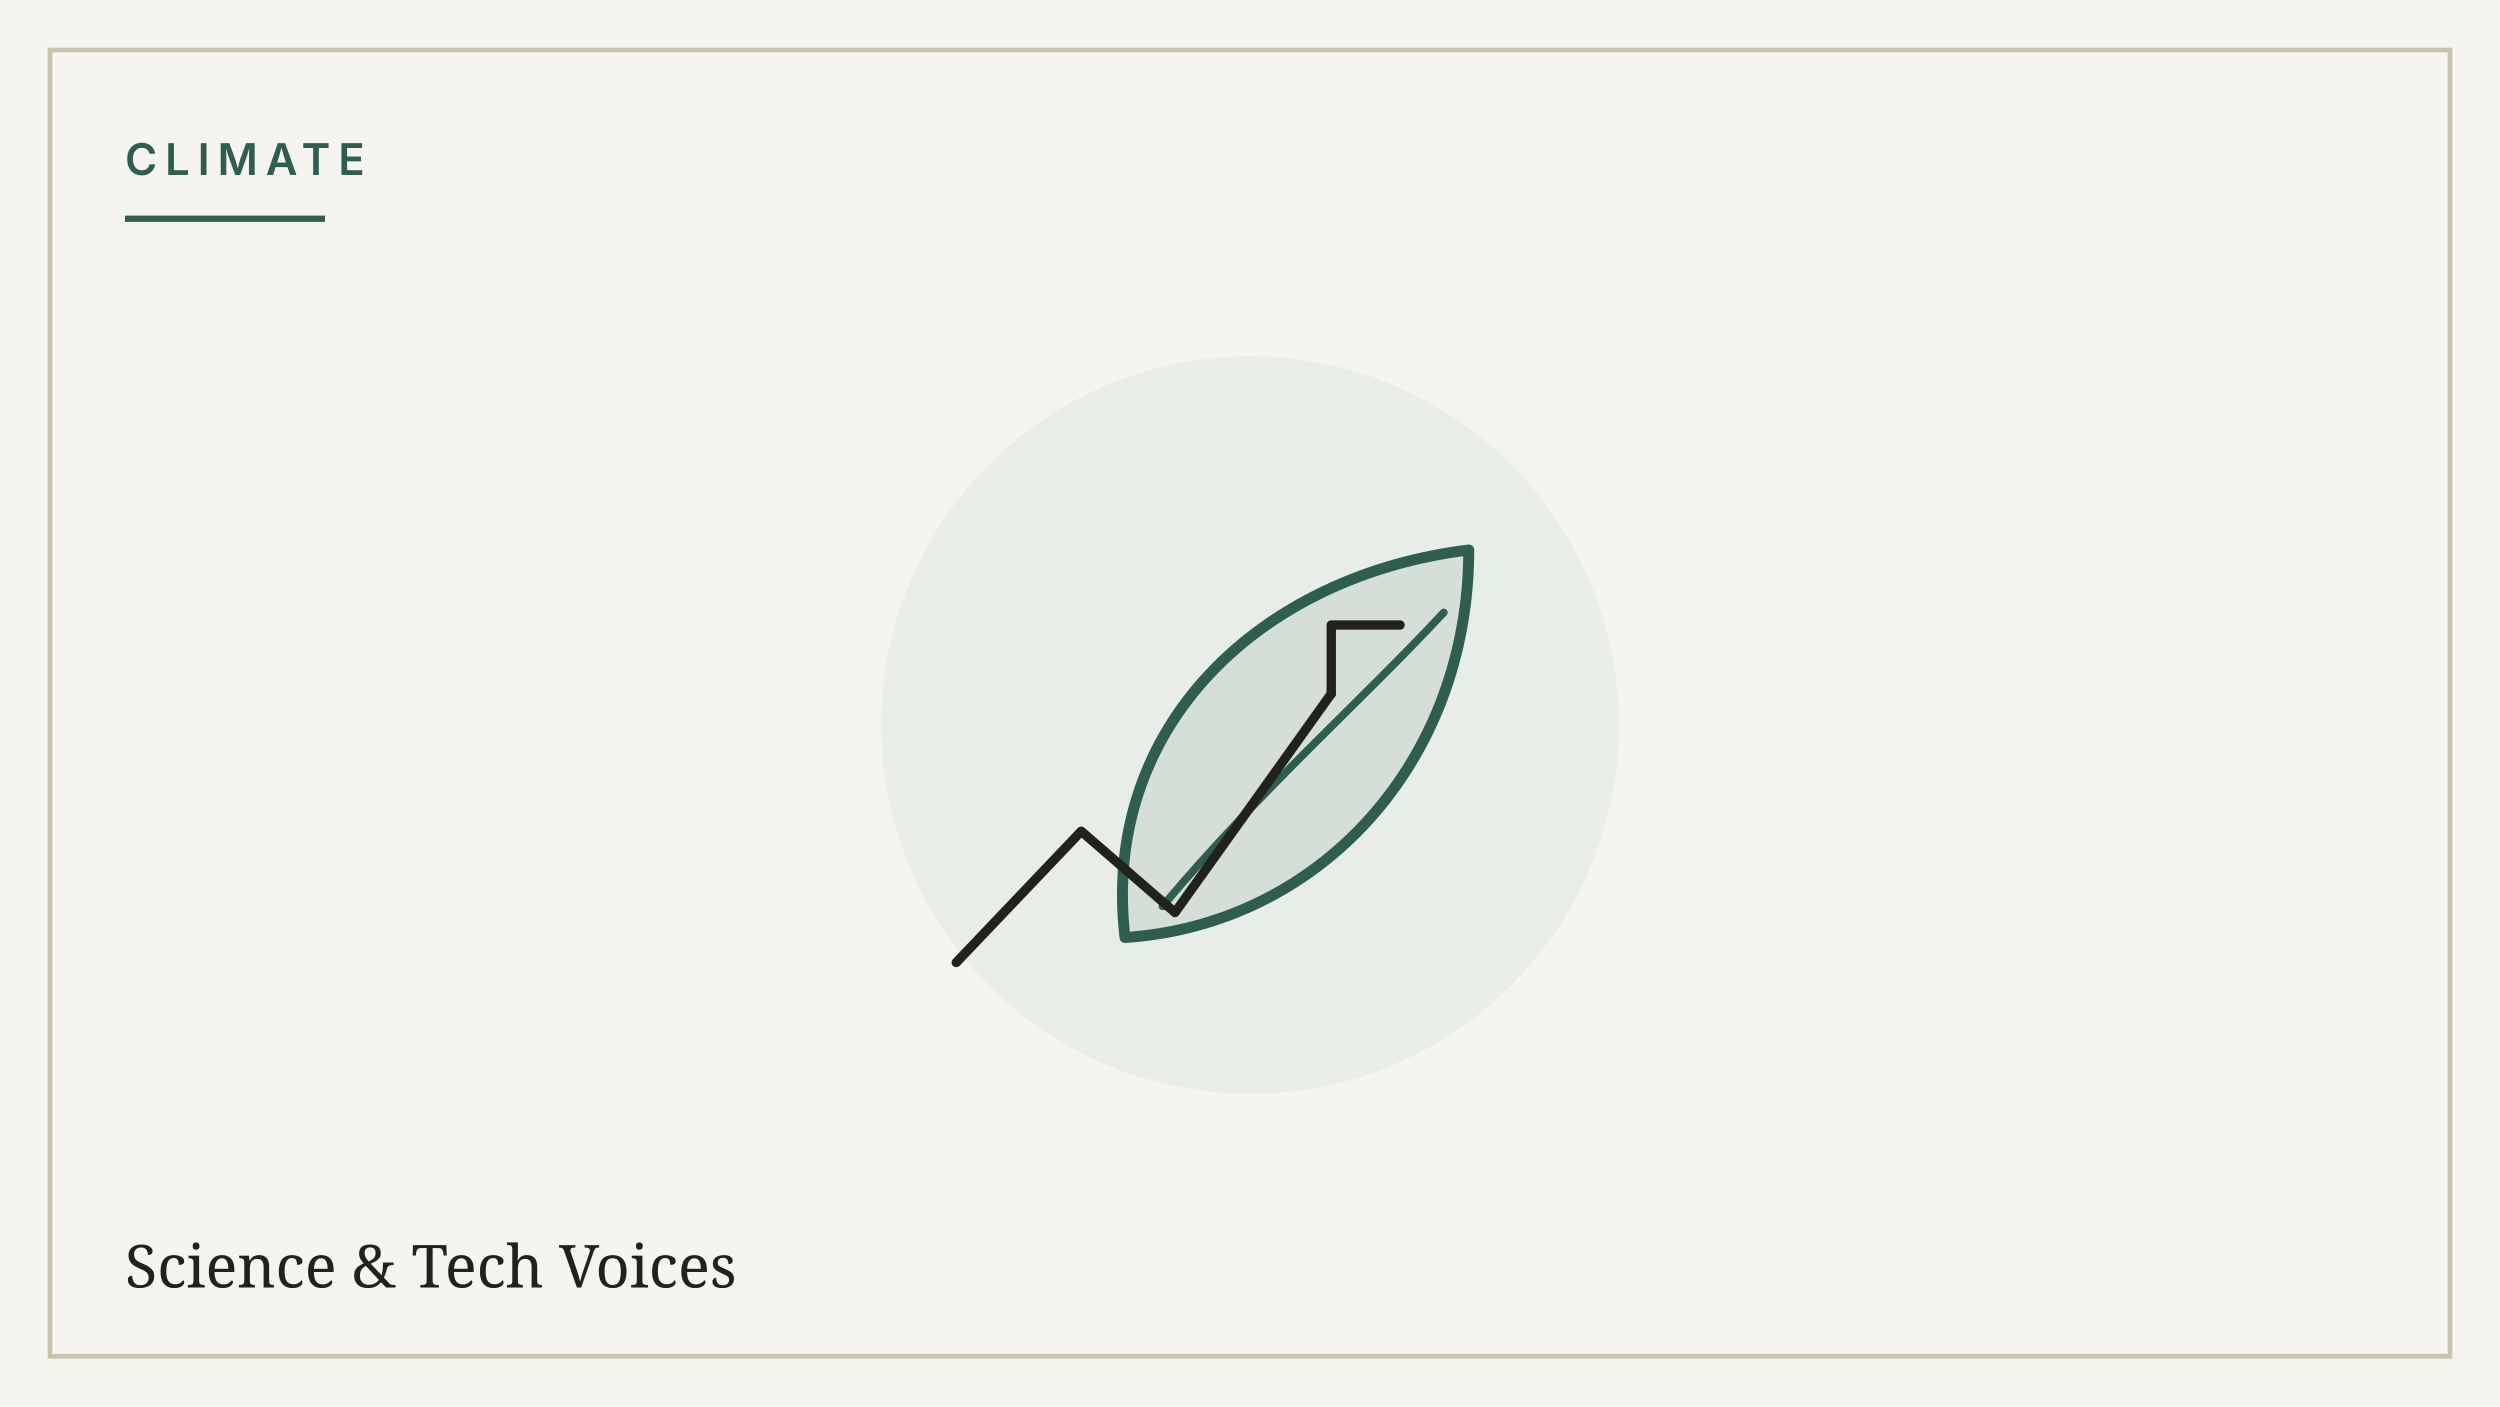
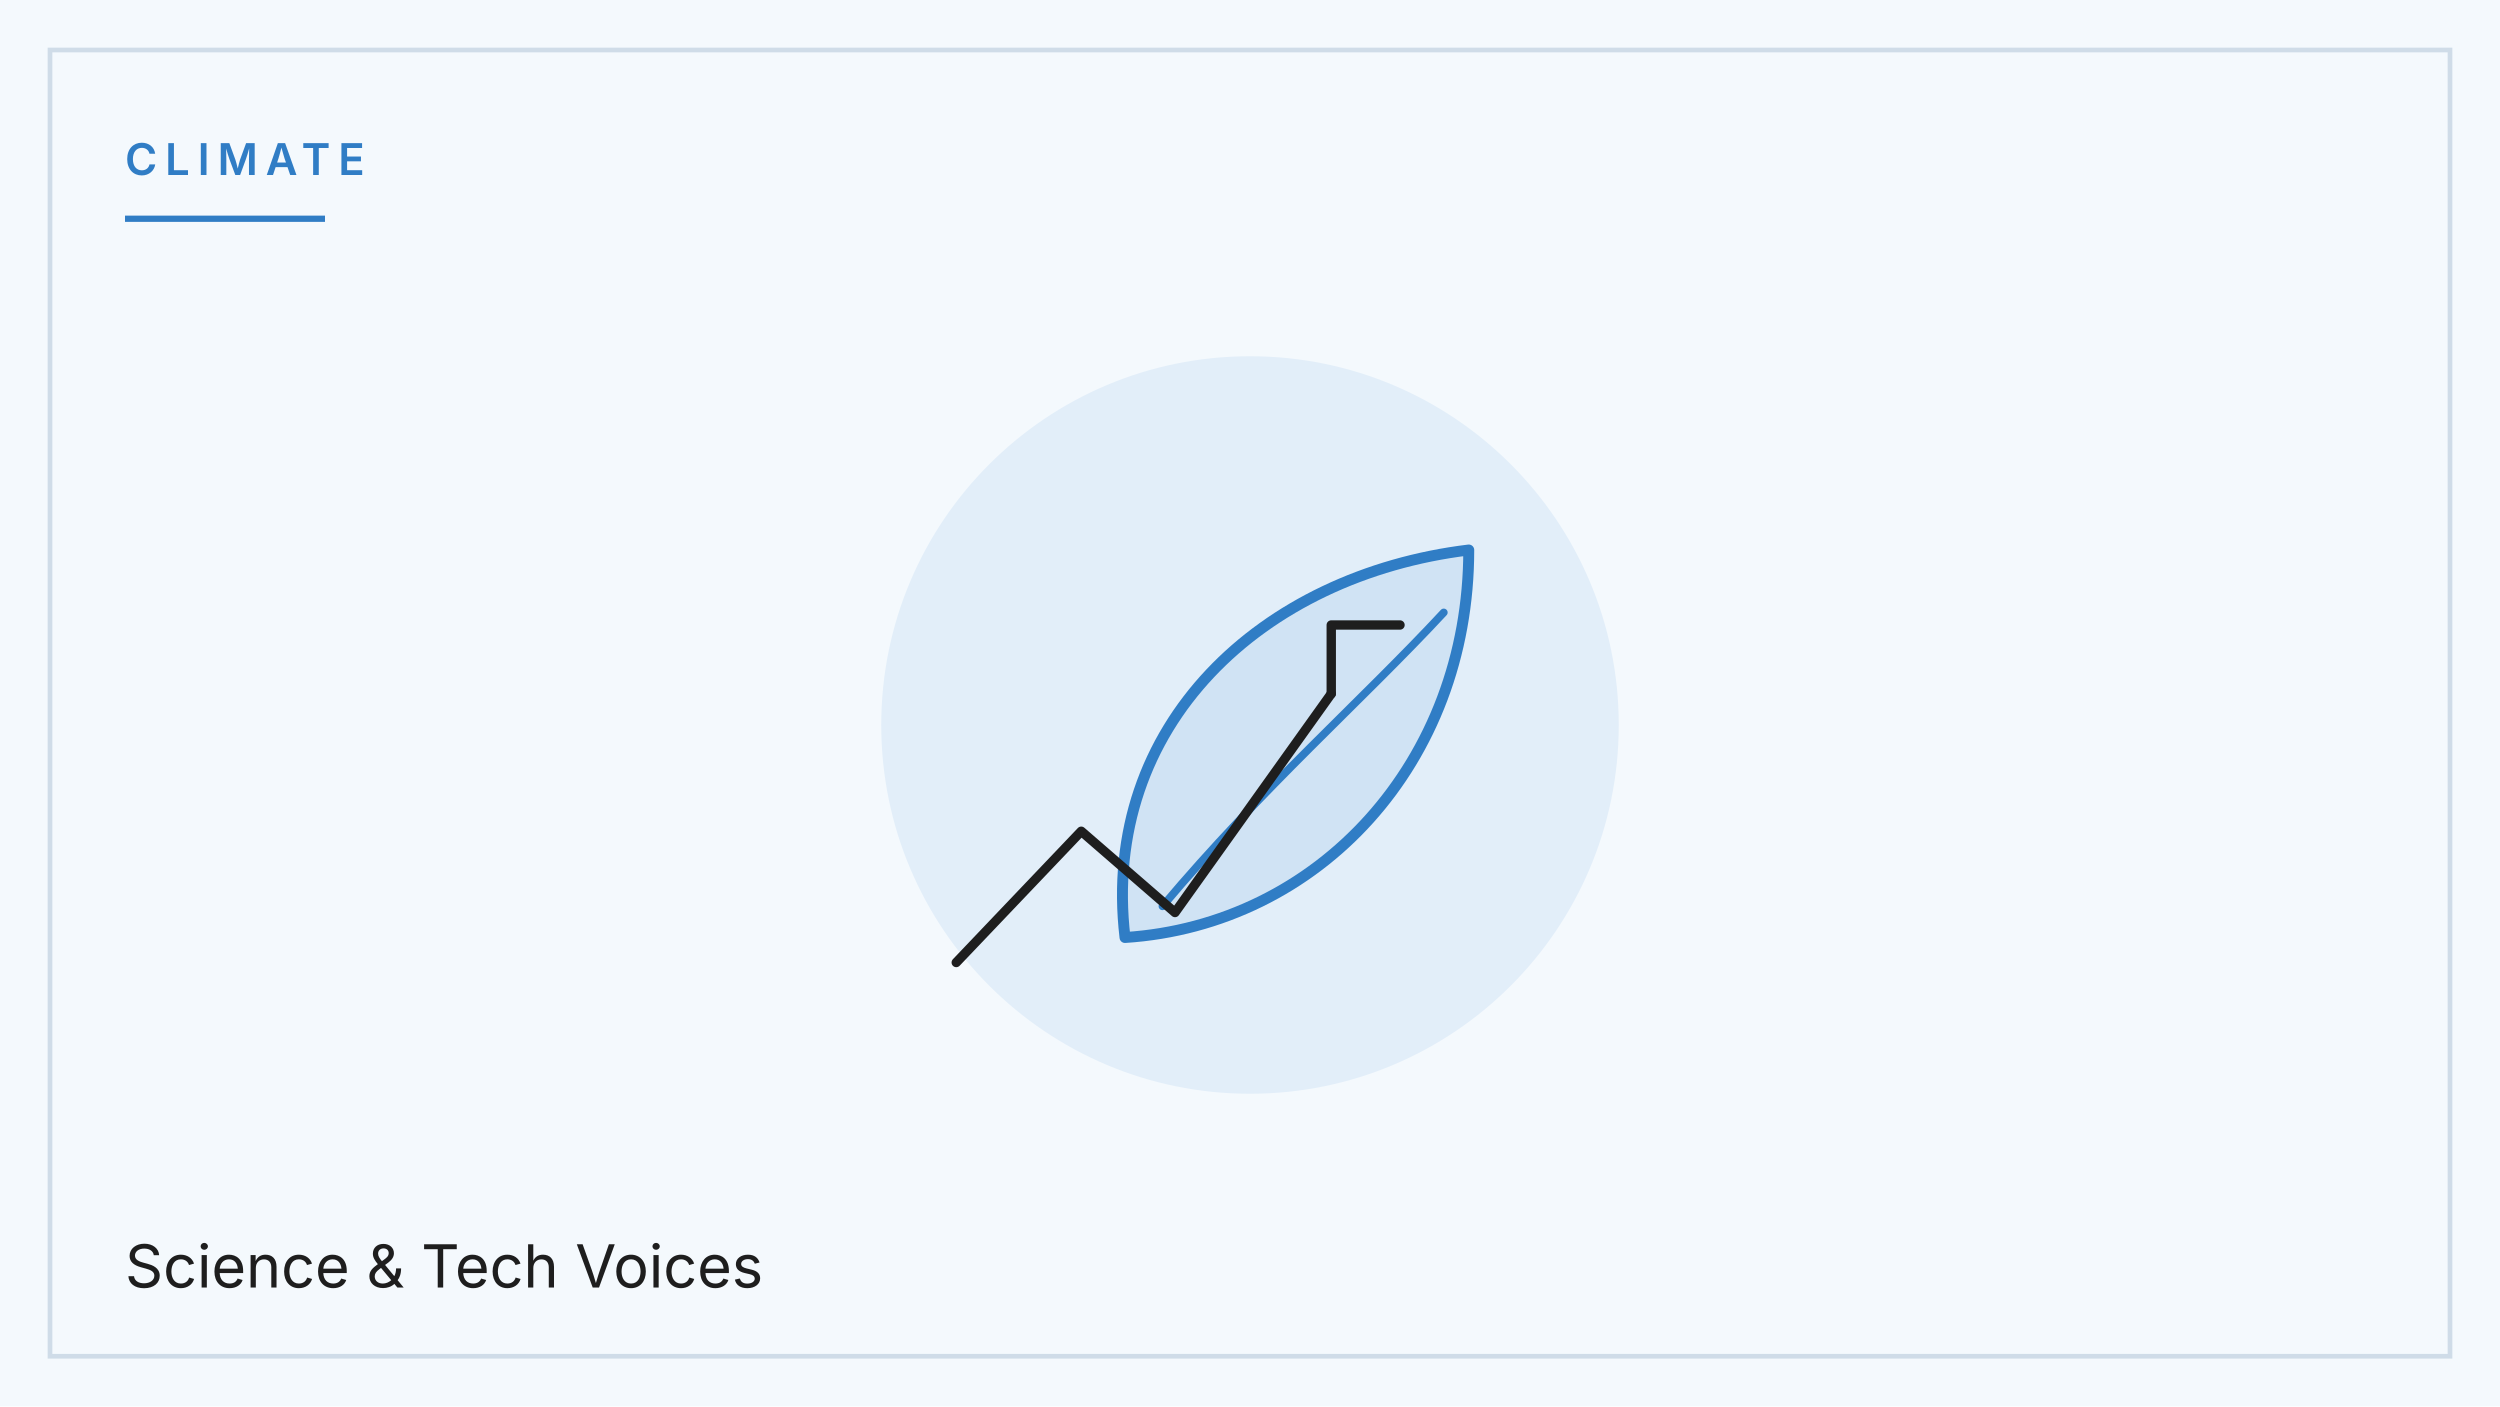
<svg xmlns="http://www.w3.org/2000/svg" viewBox="0 0 800 450" role="img" aria-label="Climate Technology: How Science Is Fighting Back Against a Warming Planet">
-   <rect width="800" height="450" fill="#f6f4ee" />
-   <rect x="16" y="16" width="768" height="418" fill="none" stroke="#c8c2b1" stroke-width="1.5" />
-   <text x="40" y="56" font-family="Inter, Segoe UI, sans-serif" font-size="14" letter-spacing="2.5" font-weight="600" fill="#2f5d4f">CLIMATE</text>
-   <line x1="40" y1="70" x2="104" y2="70" stroke="#2f5d4f" stroke-width="2" />
-   <text x="40" y="412" font-family="Spectral, Georgia, serif" font-size="19" fill="#22221d">Science &amp; Tech Voices</text>
-   <circle cx="400" cy="232" r="118" fill="#e9ede7" />
+   <rect width="800" height="450" fill="#f4f9fd" />
+   <rect x="16" y="16" width="768" height="418" fill="none" stroke="#cfdce8" stroke-width="1.5" />
+   <text x="40" y="56" font-family="Inter, Segoe UI, sans-serif" font-size="14" letter-spacing="2.5" font-weight="600" fill="#307dc5">CLIMATE</text>
+   <line x1="40" y1="70" x2="104" y2="70" stroke="#307dc5" stroke-width="2" />
+   <text x="40" y="412" font-family="Inter, Segoe UI, sans-serif" font-size="19" fill="#1e1e1e">Science &amp; Tech Voices</text>
+   <circle cx="400" cy="232" r="118" fill="#e2eef9" />
  <g stroke-linecap="round" stroke-linejoin="round" fill="none">
-     <path stroke="#2f5d4f" stroke-width="3.5" d="M360 300 C 352 232, 404 184, 470 176                                     C 470 244, 422 296, 360 300 Z" fill="#2f5d4f" fill-opacity="0.10" />
-     <path stroke="#2f5d4f" stroke-width="2.5" d="M372 290 C 404 252, 436 224, 462 196" />
-     <path stroke="#22221d" stroke-width="3" d="M306 308 l40 -42 30 26 50 -70" />
-     <path stroke="#22221d" stroke-width="3" d="M426 222 l0 -22 22 0" />
+     <path stroke="#307dc5" stroke-width="3.5" d="M360 300 C 352 232, 404 184, 470 176                                     C 470 244, 422 296, 360 300 Z" fill="#307dc5" fill-opacity="0.10" />
+     <path stroke="#307dc5" stroke-width="2.5" d="M372 290 C 404 252, 436 224, 462 196" />
+     <path stroke="#1e1e1e" stroke-width="3" d="M306 308 l40 -42 30 26 50 -70" />
+     <path stroke="#1e1e1e" stroke-width="3" d="M426 222 l0 -22 22 0" />
  </g>
</svg>
